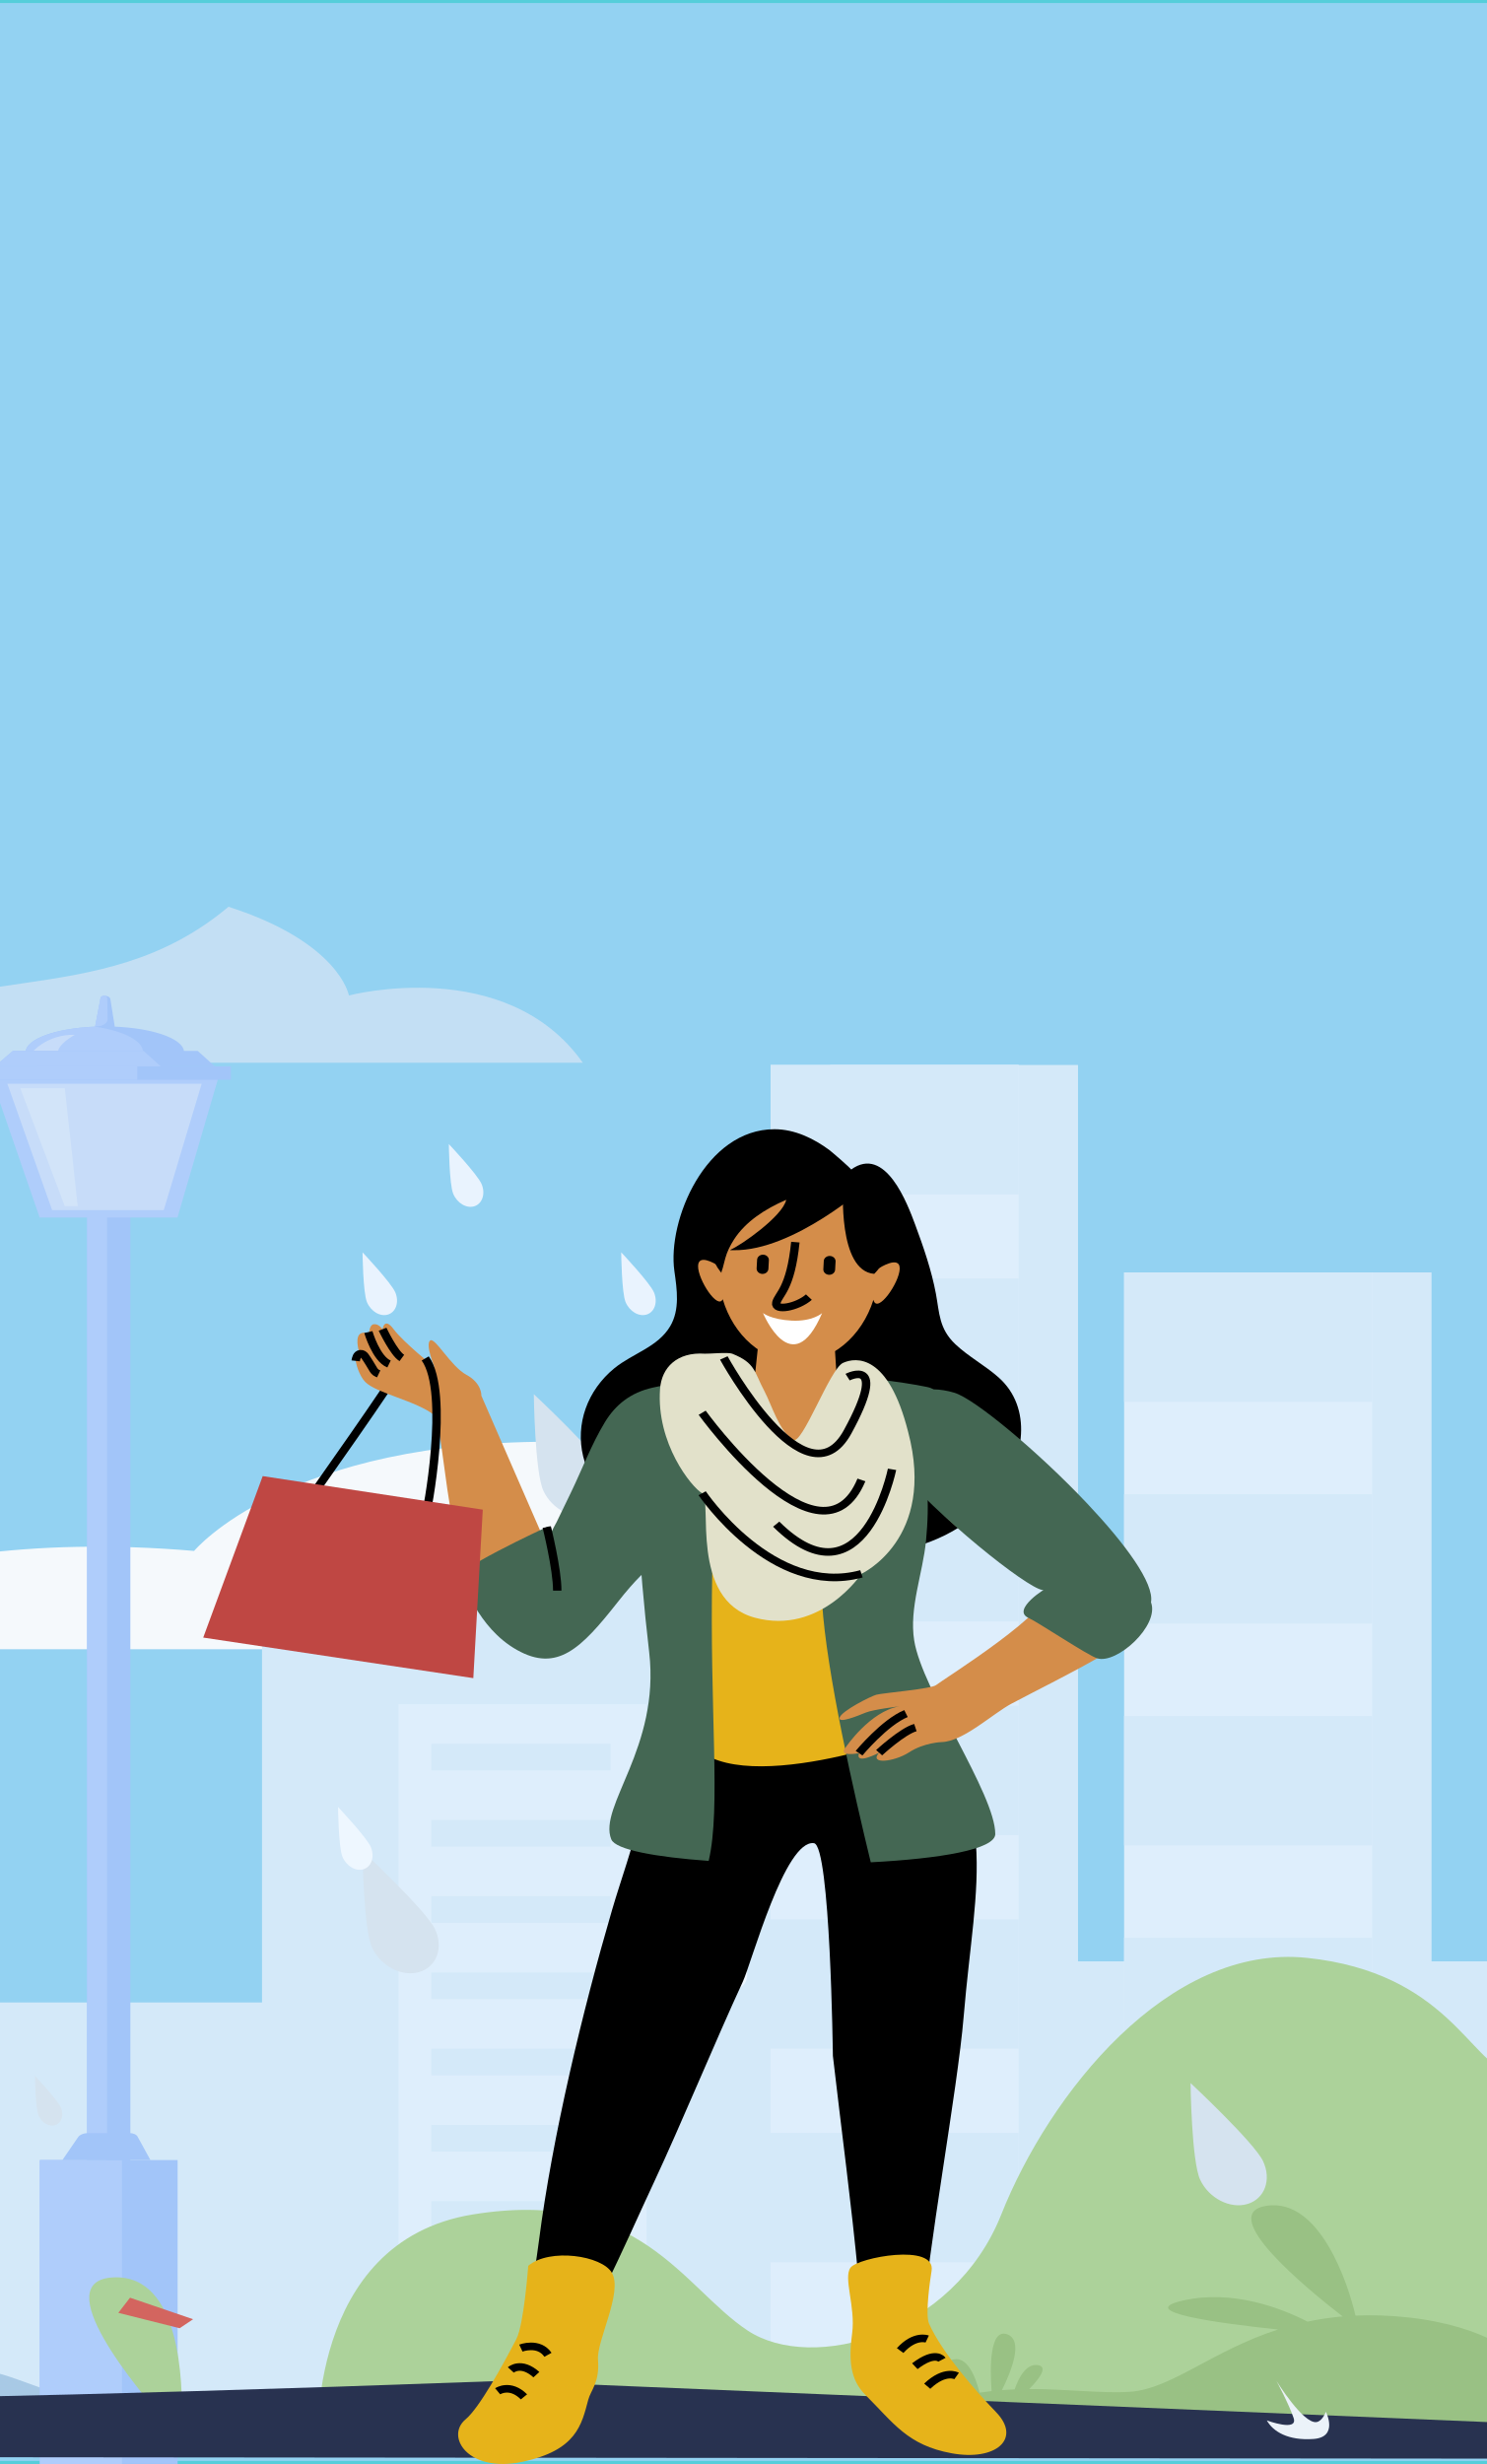
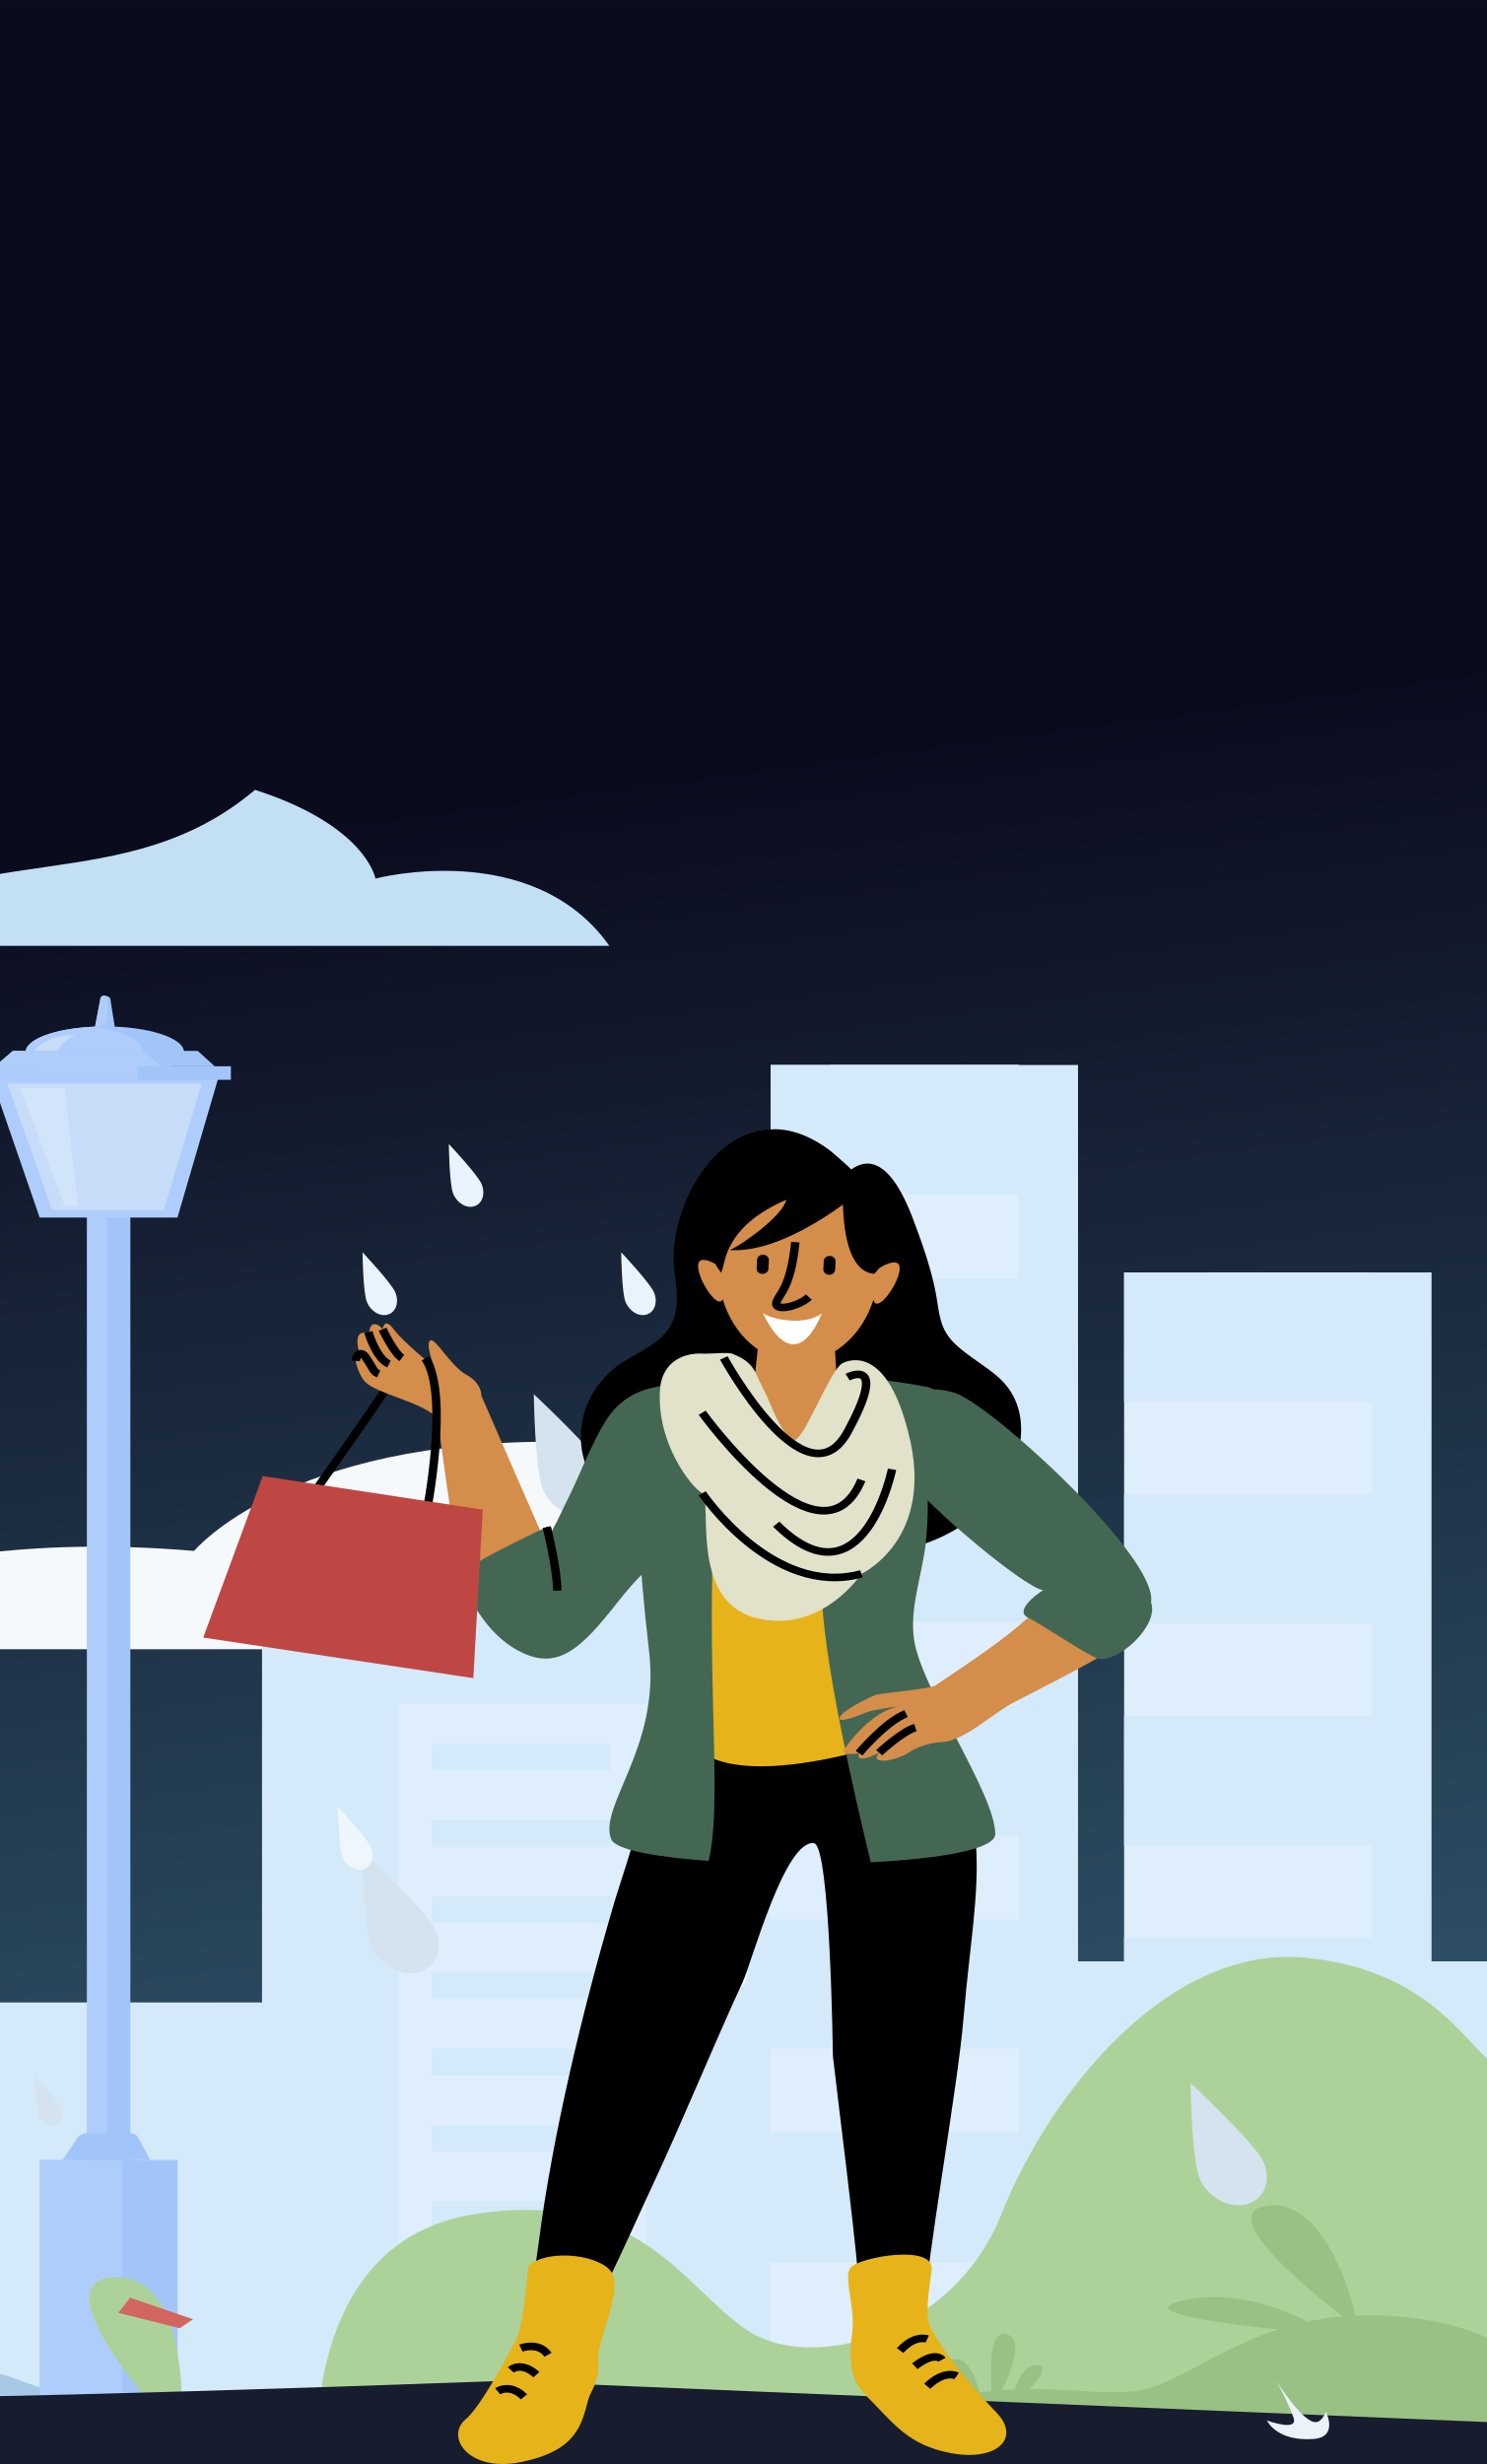
<svg xmlns="http://www.w3.org/2000/svg" width="207" height="343" preserveAspectRatio="none" viewBox="454.365 -103.283 228.785 421.129">
  <defs>
-     <clipPath id="a">
+     <linearGradient id="a" x1="518.227" x2="518.227" y1="-103.28" y2="317.849" gradientTransform="matrix(.98914 -.14701 .12751 .68451 200.57 154.998)" gradientUnits="userSpaceOnUse" spreadMethod="pad">
+       <stop offset="0" style="stop-color:#0b0b1e" />
+       <stop offset="1" style="stop-color:#38657b" />
+     </linearGradient>
+     <linearGradient id="b" x1="518.227" x2="518.227" y1="-103.28" y2="317.849" gradientUnits="userSpaceOnUse">
+       <stop offset="0" style="stop-color:rgb(0% 0% 0%/0)" />
+       <stop offset="1" style="stop-color:rgb(0% 0% 0%/0)" />
+     </linearGradient>
+     <clipPath id="c">
      <path d="M87.792 2052.16h263.643V-3872.4H87.792z" style="fill:none;clip-rule:nonzero" />
    </clipPath>
  </defs>
-   <path d="M-1275.8-556.82h505.799v406.689H-1275.8z" style="stroke:#55ceda;fill:#93d2f2" transform="translate(1577.43 473.298)scale(1.03549)" />
-   <path d="M2561.348 1435.265s80.376-80.575 273.398-62.323c0 0 53.096-71.16 209.493-69.165 217.834 2.781 230.23 84.512 230.23 84.512s98.877-28.909 147.266 46.977z" style="fill:#f5f9fc" transform="matrix(.26966 0 0 .26966 -280.183 -208.438)" />
-   <path d="M3056.57 1063.53h-451.39c2.04-1.77 4.07-3.4 6.24-5.03 84.47-65.18 168.39-24.17 242.94-93.83 63.56 22.676 68.72 56.22 68.72 56.22s89.63-26.21 133.49 42.64" style="fill:#c3dff4" transform="matrix(.26966 0 0 .26966 -280.183 -208.438)" />
-   <path d="M3252.338 1633.078h367.806v302.865h-367.806zm-378.841-271.59v297.633h-155.761v102.723h-88.795v174.099h497.287v-574.455z" style="fill:#d4e9f9" transform="matrix(.26966 0 0 .26966 -280.183 -208.438)" />
-   <path d="M3399.341 1196.427h141.553v741.825h-141.553z" style="fill:#d4e9f9" transform="matrix(.26966 0 0 .26966 -280.183 -208.438)" />
-   <path d="M3365.464 1196.427h141.553v741.825h-141.553z" style="fill:#deeefc" transform="matrix(.26966 0 0 .26966 -280.183 -208.438)" />
-   <path d="M3365.464 1196.427h141.553v82.025h-141.553zm0 140.56h141.553v82.025h-141.553zm0 140.561h141.553v82.025h-141.553zm0 140.56h141.553v82.025h-141.553zm0 140.561h141.553v82.025h-141.553zm-167.863-693.72h141.553v873.303h-141.553z" style="fill:#d4e9f9" transform="matrix(.26966 0 0 .26966 -280.183 -208.438)" />
-   <path d="M3163.725 1064.949h141.553v873.303h-141.553z" style="fill:#deeefc" transform="matrix(.26966 0 0 .26966 -280.183 -208.438)" />
-   <path d="M3163.725 1064.949h141.553v82.025h-141.553zm0 135.365h141.553v82.025h-141.553zm0 135.365h141.553v82.026h-141.553zm0 135.366h141.553v82.025h-141.553zm0 135.364h141.553v82.025h-141.553zm0 135.365h141.553v82.025h-141.553zm-141.552-271.702h141.552v468.18h-141.552z" style="fill:#d4e9f9" transform="matrix(.26966 0 0 .26966 -280.183 -208.438)" />
-   <path d="M2951.396 1470.072h141.552v468.18h-141.552z" style="fill:#deeefc" transform="matrix(.26966 0 0 .26966 -280.183 -208.438)" />
-   <path d="M2970.116 1495.146h102.329v16.91h-102.329zm0 48.319h102.329v16.91h-102.329zm0 48.317h102.329v16.911h-102.329zm0 48.318h102.329v16.911h-102.329zm0 48.318h102.329v16.911h-102.329zm0 48.318h102.329v16.911h-102.329zm0 48.319h102.329v16.911h-102.329zm0 48.318h102.329v16.911h-102.329zm0 48.317h102.329v16.911h-102.329z" style="fill:#d4e9f9" transform="matrix(.26966 0 0 .26966 -280.183 -208.438)" />
-   <path d="M2281.04 1946.81s-40.98-31.04 91.26-55.1c132.21-24.05 301.34-18.34 361.74 6.39 60.41 24.73 126.34 47.12 126.34 47.12z" style="fill:#a8c9e5" transform="matrix(.26966 0 0 .26966 -280.183 -208.438)" />
+   <path d="M256.352-103.28h523.75v421.129h-523.75z" style="fill:url(#a);stroke:url(#b);fill-rule:nonzero;paint-order:fill" />
+   <path d="M2561.348 1435.265s80.376-80.575 273.398-62.323c0 0 53.096-71.16 209.493-69.165 217.834 2.781 230.23 84.512 230.23 84.512s98.877-28.909 147.266 46.977z" style="fill:#f5f9fc" transform="translate(-280.183 -208.438)scale(.26966)" />
+   <path d="M548.138 58.375H426.416a31 31 0 0 1 1.683-1.356c22.778-17.577 45.408-6.518 65.511-25.303 17.14 6.115 18.531 15.161 18.531 15.161s24.17-7.068 35.997 11.498" style="fill:#c3dff4" />
+   <path d="M3252.338 1633.078h367.806v302.865h-367.806zm-378.841-271.59v297.633h-155.761v102.723h-88.795v174.099h497.287v-574.455z" style="fill:#d4e9f9" transform="translate(-280.183 -208.438)scale(.26966)" />
+   <path d="M3399.341 1196.427h141.553v741.825h-141.553z" style="fill:#d4e9f9" transform="translate(-280.183 -208.438)scale(.26966)" />
+   <path d="M3365.464 1196.427h141.553v741.825h-141.553z" style="fill:#deeefc" transform="translate(-280.183 -208.438)scale(.26966)" />
+   <path d="M3365.464 1196.427h141.553v82.025h-141.553zm0 140.56h141.553v82.025h-141.553zm0 140.561h141.553v82.025h-141.553zm0 140.56h141.553v82.025h-141.553zm0 140.561h141.553v82.025h-141.553zm-167.863-693.72h141.553v873.303h-141.553z" style="fill:#d4e9f9" transform="translate(-280.183 -208.438)scale(.26966)" />
+   <path d="M3163.725 1064.949h141.553v873.303h-141.553z" style="fill:#deeefc" transform="translate(-280.183 -208.438)scale(.26966)" />
+   <path d="M3163.725 1064.949h141.553v82.025h-141.553zm0 135.365h141.553v82.025h-141.553zm0 135.365h141.553v82.026h-141.553zm0 135.366h141.553v82.025h-141.553zm0 135.364h141.553v82.025h-141.553zm0 135.365h141.553v82.025h-141.553zm-141.552-271.702h141.552v468.18h-141.552z" style="fill:#d4e9f9" transform="translate(-280.183 -208.438)scale(.26966)" />
+   <path d="M2951.396 1470.072h141.552v468.18h-141.552z" style="fill:#deeefc" transform="translate(-280.183 -208.438)scale(.26966)" />
+   <path d="M2970.116 1495.146h102.329v16.91h-102.329zm0 48.319h102.329v16.91h-102.329zm0 48.317h102.329v16.911h-102.329zm0 48.318h102.329v16.911h-102.329zm0 48.318h102.329v16.911h-102.329zm0 48.318h102.329v16.911h-102.329zm0 48.319h102.329v16.911h-102.329zm0 48.318h102.329v16.911h-102.329zm0 48.317h102.329v16.911h-102.329z" style="fill:#d4e9f9" transform="translate(-280.183 -208.438)scale(.26966)" />
+   <path d="M2281.04 1946.81s-40.98-31.04 91.26-55.1c132.21-24.05 301.34-18.34 361.74 6.39 60.41 24.73 126.34 47.12 126.34 47.12z" style="fill:#a8c9e5" transform="translate(-280.183 -208.438)scale(.26966)" />
  <path d="M1771.209 512.226h-13.433l.119-1.054 4.053-35.825a2.29 2.29 0 0 1 2.272-2.027 3.63 3.63 0 0 1 2.418.935 3.6 3.6 0 0 1 1.153 2.309z" style="fill:#a2c5f9" transform="matrix(.25706 0 0 .17164 16.917 -14.344)" />
  <path d="m1759.073 504.097-.479.013 3.354-28.763a2.29 2.29 0 0 1 2.272-2.027c.146 0 .282.009.427.027q.192.16.354.336c.591.637.945 1.473.954 2.399l.196 20.679a7.27 7.27 0 0 1-7.078 7.336" style="fill:#afcdfb" transform="matrix(.25706 0 0 .17164 16.917 -14.344)" />
  <path d="M1753.869 671.638h25.901V1815.24h-25.901z" style="fill:#a2c5f9" transform="matrix(.25706 0 0 .17164 16.917 -14.344)" />
  <path d="M1753.869 671.638h11.96V1815.24h-11.96z" style="fill:#afcdfb" transform="matrix(.25706 0 0 .17164 16.917 -14.344)" />
  <path d="M1725.569 1632.745h82.492v302.584h-82.492z" style="fill:#a2c5f9" transform="matrix(.25706 0 0 .17164 16.917 -14.344)" />
  <path d="M1725.569 1632.745h49.166v302.584h-49.166z" style="fill:#afcdfb" transform="matrix(.25706 0 0 .17164 16.917 -14.344)" />
  <path d="M1811.896 529.483c0 14.132-21.22 25.583-47.402 25.583-1.999 0-3.962-.064-5.898-.2-23.393-1.563-41.505-12.333-41.505-25.383s18.112-23.811 41.505-25.374a84 84 0 0 1 5.898-.2c26.182.001 47.402 11.451 47.402 25.574" style="fill:#a2c5f9" transform="matrix(.25706 0 0 .17164 16.917 -14.344)" />
  <path d="M1787.358 529.483c0 11.387-11.851 21.166-28.764 25.383-23.393-1.563-41.505-12.333-41.505-25.383s18.112-23.811 41.505-25.374c16.914 4.208 28.764 13.987 28.764 25.374" style="fill:#afcdfb" transform="matrix(.25706 0 0 .17164 16.917 -14.344)" />
  <path d="M1807.963 694.193h-82.487l-29.082-140.037h136.199z" style="fill:#afcdfb" transform="matrix(.25706 0 0 .17164 16.917 -14.344)" />
  <path d="M1689.036 543.606h150.915v13.433h-150.915z" style="fill:#a2c5f9" transform="matrix(.25706 0 0 .17164 16.917 -14.344)" />
  <path d="M1689.036 543.606h94.87v13.433h-94.87z" style="fill:#afcdfb" transform="matrix(.25706 0 0 .17164 16.917 -14.344)" />
  <path d="M1739.083 1632.745h52.71l-7.714-23.397a5.06 5.06 0 0 0-4.806-3.477h-24.694a6.61 6.61 0 0 0-6.112 4.094z" style="fill:#a2c5f9" transform="matrix(.25706 0 0 .17164 16.917 -14.344)" />
  <path d="M1706.139 560.981h116.327l-22.721 125.87h-66.796zm14.087-29.989s8.86-19.357 26.355-18.767c0 0-11.133 9.905-10.11 18.767s-16.245 0-16.245 0" style="fill:#c7dcf9" transform="matrix(.25706 0 0 .17164 16.917 -14.344)" />
  <path d="M1830.309 543.606h-131.631l10.778-15.349h110.62z" style="fill:#a2c5f9" transform="matrix(.25706 0 0 .17164 16.917 -14.344)" />
  <path d="M1797.892 543.606h-99.214l10.778-15.349h78.203z" style="fill:#afcdfb" transform="matrix(.25706 0 0 .17164 16.917 -14.344)" />
  <path d="M1713.864 565.375h26.658l7.763 117.538h-7.763z" style="fill:#d2e4f9" transform="matrix(.25706 0 0 .17164 16.917 -14.344)" />
-   <path d="M2905.297 1940.561s-6.804-129.841 88.444-147.051 119.929 46.334 156.828 73.525 117.577 2.647 144.791-73.525c27.215-76.172 95.248-171.974 174.622-162.626s92.98 66.332 115.659 72.991c22.678 6.658 99.733-16.875 121.303 62.926 21.569 79.802 40.75 173.76 40.75 173.76zm-87.196-2.599 42.281.691s-3.023-15.262-22.172-14.276c-3.986.205-7.485.644-10.538 1.206.785-25.807-.73-93.852-38.697-92.21-38.683 1.672 12.619 70.16 31.63 93.929-3.328 1.03-5.736 2.13-7.308 2.971-6.906-10.312-18.316-24.32-27.997-21.775-9.284 2.439 5.938 14.077 18.957 22.633-7.878-.32-20.912.21-29.354 6.125l40.165.657c2.744 1.648 4.497 2.648 4.497 2.648s-.524-.983-1.464-2.599" style="fill:#acd29a" transform="matrix(.26966 0 0 .26966 -280.183 -208.438)" />
-   <path d="M2326.98 1946.81s13.6-33.36 63.49-34.12c49.88-.75 80.87-31.74 123.96-24.18 43.08 7.55 71.8 38.55 89.19 39.3 17.38.76 69.16-6.6 75.02 19z" style="fill:#99c184" transform="matrix(.26966 0 0 .26966 -280.183 -208.438)" />
+   <path d="M2905.297 1940.561s-6.804-129.841 88.444-147.051 119.929 46.334 156.828 73.525 117.577 2.647 144.791-73.525c27.215-76.172 95.248-171.974 174.622-162.626s92.98 66.332 115.659 72.991c22.678 6.658 99.733-16.875 121.303 62.926 21.569 79.802 40.75 173.76 40.75 173.76zm-87.196-2.599 42.281.691s-3.023-15.262-22.172-14.276c-3.986.205-7.485.644-10.538 1.206.785-25.807-.73-93.852-38.697-92.21-38.683 1.672 12.619 70.16 31.63 93.929-3.328 1.03-5.736 2.13-7.308 2.971-6.906-10.312-18.316-24.32-27.997-21.775-9.284 2.439 5.938 14.077 18.957 22.633-7.878-.32-20.912.21-29.354 6.125l40.165.657c2.744 1.648 4.497 2.648 4.497 2.648s-.524-.983-1.464-2.599" style="fill:#acd29a" transform="translate(-280.183 -208.438)scale(.26966)" />
+   <path d="M2326.98 1946.81s13.6-33.36 63.49-34.12c49.88-.75 80.87-31.74 123.96-24.18 43.08 7.55 71.8 38.55 89.19 39.3 17.38.76 69.16-6.6 75.02 19z" style="fill:#99c184" transform="translate(-280.183 -208.438)scale(.26966)" />
  <path d="m2382.927 1927.043 2.215 8.9h17.018v-6.107z" style="fill:#d3655f" transform="matrix(.65018 0 0 .29574 -1186.909 -256.003)" />
  <path d="m2555.11 1844.28-2.77 8.74 14.51 8.9 3.19-5.2z" style="fill:#d3655f;transform-box:fill-box;transform-origin:45.666% 50%" transform="matrix(.65018 0 0 .29574 -1186.909 -256.003)" />
  <path d="M2492.377 1935.228c.078.077.112.122.112.122h5.967a10.4 10.4 0 0 0-1.579-.122z" style="fill:#2e3552" transform="matrix(.65018 0 0 .29574 -1186.909 -256.003)" />
-   <path d="M2930.86 1183.69s.24 25.44 2.49 31.48c2.24 6.03 7.7 9.57 12.18 7.9 4.49-1.67 6.3-7.92 4.05-13.95-2.25-6.04-18.72-25.43-18.72-25.43m49.25-68.62s.24 25.44 2.49 31.47c2.25 6.04 7.7 9.58 12.19 7.9 4.48-1.67 6.29-7.91 4.04-13.95-2.24-6.03-18.72-25.42-18.72-25.42m117.08 94.05c-2.25-6.04-18.72-25.43-18.72-25.43s.23 25.44 2.48 31.48c2.25 6.03 7.71 9.57 12.19 7.9 4.49-1.67 6.3-7.92 4.05-13.95" style="fill:#e9f3fe" transform="matrix(.26966 0 0 .26966 -280.183 -208.438)" />
+   <path d="M2930.86 1183.69s.24 25.44 2.49 31.48c2.24 6.03 7.7 9.57 12.18 7.9 4.49-1.67 6.3-7.92 4.05-13.95-2.25-6.04-18.72-25.43-18.72-25.43m49.25-68.62s.24 25.44 2.49 31.47c2.25 6.04 7.7 9.58 12.19 7.9 4.48-1.67 6.29-7.91 4.04-13.95-2.24-6.03-18.72-25.42-18.72-25.42m117.08 94.05c-2.25-6.04-18.72-25.43-18.72-25.43s.23 25.44 2.48 31.48c2.25 6.03 7.71 9.57 12.19 7.9 4.49-1.67 6.3-7.92 4.05-13.95" style="fill:#e9f3fe" transform="translate(-280.183 -208.438)scale(.26966)" />
  <path d="M1872.489 1391.203s.186 20.123 1.965 24.897 6.097 7.572 9.643 6.251c3.548-1.322 4.98-6.264 3.201-11.038-1.779-4.773-14.809-20.11-14.809-20.11m34.991-117.622s.187 20.123 1.966 24.897 6.096 7.572 9.643 6.251c3.546-1.322 4.979-6.264 3.2-11.038s-14.809-20.11-14.809-20.11m148.94 197.474c-1.779-4.774-14.809-20.111-14.809-20.111s.187 20.123 1.965 24.897 6.097 7.572 9.644 6.251c3.547-1.322 4.979-6.263 3.2-11.037" style="fill:#d5e3ef" transform="matrix(.75344 0 0 .6638 -900.662 -710.401)" />
-   <path d="M2574.827 1645.947s.187 20.124 1.967 24.897c1.778 4.773 6.096 7.572 9.643 6.251 3.546-1.321 4.979-6.264 3.198-11.038-1.779-4.773-14.808-20.11-14.808-20.11m34.992-117.623s.186 20.125 1.966 24.898c1.779 4.773 6.096 7.572 9.643 6.251s4.979-6.264 3.2-11.037c-1.78-4.774-14.809-20.112-14.809-20.112m148.94 197.475c-1.78-4.774-14.809-20.111-14.809-20.111s.187 20.124 1.966 24.898c1.779 4.773 6.096 7.572 9.643 6.251 3.545-1.322 4.979-6.265 3.2-11.038" style="fill:#d5e3ef" transform="matrix(.26966 0 0 .26966 -280.183 -208.438)" />
-   <path d="M2919.373 1566.727c2.25 6.035 7.708 9.573 12.19 7.902 4.484-1.671 6.295-7.918 4.046-13.953-2.25-6.035-18.722-25.425-18.722-25.425s.237 25.44 2.486 31.476m44.236-148.698c2.25 6.035 7.708 9.573 12.191 7.902s6.294-7.918 4.045-13.953c-2.25-6.035-18.722-25.425-18.722-25.425s.237 25.441 2.486 31.476m169.568 224.221c2.25 6.036 7.708 9.574 12.191 7.903s6.294-7.919 4.045-13.953c-2.25-6.036-18.721-25.425-18.721-25.425s.237 25.441 2.485 31.475" style="fill:#eef7ff" transform="matrix(.26966 0 0 .26966 -280.183 -208.438)" />
-   <path d="M3622.126 1935.943s-6.965-66.619-94.645-77.2c-10.767-1.3-20.73-1.606-30.002-1.147-4.24-20.465-20.382-74.532-50.573-69.629-29.474 4.787 22.101 51.996 43.251 70.158a151 151 0 0 0-20.029 3.293c-15.248-8.668-42.618-20.364-70.787-13.443-28.818 7.08 19.725 14.434 53.936 18.433-37.692 13.524-60.787 37.682-84.527 39.478-15.813 1.197-35.65-1.822-57.44-1.738 5.953-6.748 10.978-14.267 4.81-15.181-6.558-.972-10.749 7.743-13.137 15.378q-3.597.156-7.25.467c5.524-12.305 12.396-31.659 2.988-35.365-10.072-3.968-9.827 21.414-8.896 35.98q-3.402.42-6.837 1.012c-1.875-8.222-6.827-25.121-16.52-20.442-9.733 4.699 6.545 16.298 13.778 20.943-19.335 3.74-39.369 11.982-58.899 29.005h400.779z" style="fill:#99c184" transform="matrix(.26966 0 0 .26966 -280.183 -208.438)" />
-   <path d="m3718.31 1948.4-767.683-.795-766.701-.795s-7.815-2.716-9.137-5.433 3.957-3.052 29.818-5.433c151.382-13.94 178.321-21.621 302.297-23.45s233.186-2.529 503.853-13.518l736.937 34.239-.717 13.708c0 4.82-6.837 5.189-13.839 4.353-7.001-.835-14.168-2.876-14.828-2.876" style="fill:#283250" transform="matrix(.26966 0 0 .26966 -280.183 -208.438)" />
-   <path d="M3480.589 1918.56s7.441 16.058-7.049 17.233c-14.492 1.175-23.109-4.7-26.634-11.751 0 0 18.017 7.442 15.274-1.565-2.742-9.009-9.791-23.501-9.791-23.501s15.268 27.429 22.879 26.111c3.395-.587 5.321-6.527 5.321-6.527" style="fill:#ebf2f9" transform="matrix(.26966 0 0 .26966 -280.183 -208.438)" />
-   <path d="M242.011 312.473c-.711.219-.923 4.088-1.061 4.821-.396 2.102-1.104 4.194-1.649 6.263-1.756 6.678-3.541 14.92-4.336 21.789a72 72 0 0 1-1.446 8.212c-.058.25-.117.507-.081.761.185 1.301 1.724.319 2.223-.179 1.573-1.563 2.366-3.8 3.257-5.789 1.011-2.254 1.913-4.554 2.871-6.829 1.599-3.797 3.669-9.365 5.28-13.238.531-1.275 2.507-9.406 4.229-9.145.976.149 1.124 14.029 1.124 14.029.505 4.882 1.103 9.763 1.516 14.653.168 1.996.798 3.749 2.312 5.123 1.431 1.3 1.54-.715 1.486-1.836.276-4.868 2.092-15.669 2.455-20.531.694-9.253 2.403-13.746-3.467-22.495z" style="fill:#000;clip-path:url(#a)" transform="matrix(2.59052 0 0 2.59052 -71.373 -614.996)" />
-   <path d="M234.325 347.023s-.253 3.862-.702 4.823c-.848 1.814-2.211 4.559-3.016 5.302-1.233 1.135.155 3.564 3.371 2.806s3.516-2.437 3.913-4.096c.154-.642.687-1.142.579-2.638-.091-1.252 1.486-4.443.828-5.729-.587-1.149-3.702-1.659-4.973-.468" style="fill:#e6b31a;clip-path:url(#a)" transform="matrix(2.59052 0 0 2.59052 -71.373 -614.996)" />
-   <path d="M232.509 355.301s.735-.551 1.563.368m-.781-1.776s.601-.603 1.519.311m-.922-1.753s1.058-.45 1.609.442" style="fill:none;stroke:#000;stroke-opacity:1;stroke-miterlimit:10;stroke-linecap:butt;stroke-linejoin:miter;stroke-width:.5px;stroke-dashoffset:0;clip-path:url(#a)" transform="matrix(2.59052 0 0 2.59052 -71.373 -614.996)" />
-   <path d="M253.47 347.144c-.445.666.307 2.576.096 4.326-.212 1.75-.123 3.065.784 4.066 1.674 1.849 2.496 3.318 5.118 3.853 2.621.536 4.186-.942 2.65-2.71-1.166-1.341-3.191-3.878-3.981-5.833-.251-.623.082-3.043.148-3.49.273-1.855-4.371-.878-4.815-.212" style="fill:#e6b31a;clip-path:url(#a)" transform="matrix(2.59052 0 0 2.59052 -71.373 -614.996)" />
-   <path d="M259.773 354.29s-.69-.442-1.747.676m.874-1.746s-.368-.631-1.61.426m.735-1.793s-.734-.316-1.608.762" style="fill:none;stroke:#000;stroke-opacity:1;stroke-miterlimit:10;stroke-linecap:butt;stroke-linejoin:miter;stroke-width:.5px;stroke-dashoffset:0;clip-path:url(#a)" transform="matrix(2.59052 0 0 2.59052 -71.373 -614.996)" />
-   <path d="M253.499 274.703c.053-.044-1.21-1.235-1.291-1.3-.918-.749-2.043-1.369-3.258-1.368-4.092.005-6.369 6.015-5.943 9.357.156 1.225.332 2.543-.246 3.635-.732 1.382-2.22 1.789-3.313 2.772a6.1 6.1 0 0 0-1.858 5.828c.922 4.114 5.857 5.867 9.578 6.255 5.447.569 11.425 1.142 15.062-3.881 1.557-2.151 2.077-5.583.03-7.596-.8-.787-1.787-1.37-2.561-2.184-.975-1.025-.943-2.053-1.157-3.33-.255-1.527-.744-3.107-1.236-4.574-.442-1.321-1.763-5.281-3.807-3.614" style="fill:#000;clip-path:url(#a)" transform="matrix(2.59052 0 0 2.59052 -71.373 -614.996)" />
-   <path d="m252.446 284.82-4.323-.025-.305 3.221s-2.68 3.804-2.56 4.544c0 0 3.863 1.953 4.902 1.913 1.021-.038 2.334-2.243 2.656-3.031z" style="fill:#d48d4a;clip-path:url(#a)" transform="matrix(2.59052 0 0 2.59052 -71.373 -614.996)" />
-   <path d="M255.137 281.218c.05-3.448-2.042-6.274-4.674-6.311-2.62-.039-4.785 2.703-4.852 6.131-.244-.172-1.185-.784-1.197.024-.013.894 1.16 2.903 1.465 2.19.638 2.386 2.355 4.109 4.403 4.139 2.075.03 3.861-1.686 4.549-4.103l.002.01c.218.965 1.545-1.134 1.559-2.062.013-.928-1.255-.018-1.255-.018" style="fill:#d48d4a;clip-path:url(#a)" transform="matrix(2.59052 0 0 2.59052 -71.373 -614.996)" />
-   <path d="M250.193 279.484c-.283 3.13-1.006 3.424-1.13 3.998-.124.572 1.235.308 1.934-.37" style="fill:none;stroke:#000;stroke-opacity:1;stroke-miterlimit:10;stroke-linecap:butt;stroke-linejoin:miter;stroke-width:.5px;stroke-dashoffset:0;clip-path:url(#a)" transform="matrix(2.59052 0 0 2.59052 -71.373 -614.996)" />
-   <path d="M251.781 284.168c-1.782 4.635-3.51-.006-3.51-.006s.472.433 1.71.501c1.239.068 1.8-.495 1.8-.495" style="fill:#fff;clip-path:url(#a)" transform="matrix(2.59052 0 0 2.59052 -71.373 -614.996)" />
-   <path d="M252.188 281.639a.353.353 0 0 1-.333-.367l.027-.568a.352.352 0 0 1 .701.034l-.028.568a.35.35 0 0 1-.367.333m-3.963-.058a.35.35 0 0 1-.333-.367l.028-.568a.35.35 0 0 1 .7.034l-.028.568a.35.35 0 0 1-.367.333m-2.334-5.678c-1.07 1.574-1.253 3.561-.332 5.244.073.133.246.372.246.372-.025-.035.06-.268.07-.307q.076-.335.157-.669c.104-.426.292-.842.51-1.221.692-1.2 1.86-2.029 3.088-2.621l.021-.01c-.209 1.08-2.685 3-3.292 3.283l-.042.04.22.003c3.568.052 7.931-4.282 7.931-4.282-2.589-3.362-6.507-2.881-8.577.168" style="fill:#000;clip-path:url(#a)" transform="matrix(2.59052 0 0 2.59052 -71.373 -614.996)" />
-   <path d="M253.034 275.811s-.339 5.572 1.842 5.766c0 0 2.638-2.732-.408-5.843 0 0-1.809-1.036-1.434.077" style="fill:#000;clip-path:url(#a)" transform="matrix(2.59052 0 0 2.59052 -71.373 -614.996)" />
-   <path d="M245.013 290.596s2.086 3.751 8.515.954l1.641 15.435s3.27 4.071 2.914 4.528c-.358.457-11.782 4.949-14.139.828s1.069-21.745 1.069-21.745" style="fill:#e6b31a;clip-path:url(#a)" transform="matrix(2.59052 0 0 2.59052 -71.373 -614.996)" />
-   <path d="M262.068 318.535c0-2.635-4.34-9.471-4.815-12.765-.312-2.163.516-4.43.703-6.605.205-2.394.166-4.914-.728-7.179-.348-.882 2.416-2.564.785-2.946-1.631-.38-4.185-.659-5.377-.823 0 0-1.208 8.537-.855 15.03.25 4.602 1.931 12.777 2.891 17.153 4.093-.237 7.396-.845 7.396-1.865m-16.81-17.454c.208-11.232 2.528-12.962 2.528-12.962-.052-.148-.272-.045-.558.009-1.607.304-3.094.466-4.126 1.068-1.099.641-1.699 1.759-1.972 3.355-.504 2.944-.272 7.721.381 14.007.654 6.287-3.048 10.162-2.253 12.329.252.689 2.642 1.169 5.786 1.421.745-3.553.04-9.859.214-19.227" style="fill:#446753;clip-path:url(#a)" transform="matrix(2.59052 0 0 2.59052 -71.373 -614.996)" />
-   <path d="M262.183 292.879c.362.126 9.136 7.65 9.136 10.369 0 1.682-1.951 2.902-3.199 3.694-1.66 1.053-3.386 1.993-5.081 2.988-1.108.65-2.872 2.507-4.16 2.539 0 0-1.04.032-1.928.674-.89.642-2.417.821-1.782.026 0 0-1.456.855-1.192.031 0 0-1.325.282-.788-.392 0 0 1.442-2.375 3.185-2.698 0 0-1.544.202-2.01.416s-1.658.752-1.54.323c.119-.429 1.817-1.393 2.181-1.505s3.294-.385 3.549-.638 7.433-5.23 6.444-6.292c-.99-1.064-5.927-4.179-6.315-5.49s1.641-4.693 3.5-4.045" style="fill:#d48d4a;clip-path:url(#a)" transform="matrix(2.59052 0 0 2.59052 -71.373 -614.996)" />
-   <path d="M255.655 290.82c.66-1.404 2.261-1.982 3.989-1.398 1.21.408 4.959 3.865 7.89 7.313 2.231 2.626 3.988 5.247 3.785 6.513.521 1.532-2.035 4.101-3.199 3.694-.572-.2-3.513-2.383-4.077-2.667-1.074-.539 1.17-2.076.955-1.861-.21.207-1.599-.811-3.262-2.284a55 55 0 0 1-2.666-2.533c-1.972-2.008-3.683-4.087-3.727-5.039-.03-.669.084-1.252.312-1.738" style="fill:#446753;clip-path:url(#a)" transform="matrix(2.59052 0 0 2.59052 -71.373 -614.996)" />
-   <path d="M255.169 313.169s1.391-1.428 2.154-1.656m-3.346 1.687s1.535-2.049 2.788-2.611m-29.947-23.065c-.342.857-5.403 8.782-5.403 8.782" style="fill:none;stroke:#000;stroke-opacity:1;stroke-miterlimit:10;stroke-linecap:butt;stroke-linejoin:miter;stroke-width:.5px;stroke-dashoffset:0;clip-path:url(#a)" transform="matrix(2.59052 0 0 2.59052 -71.373 -614.996)" />
-   <path d="M237.874 295.631c-1.26.53-2.449 3.884-2.449 3.884l-3.884-9.899s.049-.816-.89-1.38c-.939-.563-1.878-2.536-2.16-2.254s.265 1.757.265 1.757-1.862-1.663-2.425-2.508c-.564-.846-.658 0-.658 0s-.226-.373-.519-.331c-.292.042-.282.668-.282.672-.001-.061-.214-.109-.261-.112-.606-.041-.425.881-.343 1.235 0 0-.217 0-.213.381.004.418.242 1.237.585 1.629.657.752 3.07 1.258 4.104 2.197.563.512.626 8.375 2.603 12.184s4.23 3.977 5.52 3.081c1.291-.897 5.325-7.126 5.411-7.5.441-1.919-3.143-3.565-4.404-3.036" style="fill:#d48d4a;clip-path:url(#a)" transform="matrix(2.59052 0 0 2.59052 -71.373 -614.996)" />
-   <path d="M245.013 290.596c-.136-.123-.436-1.5-.599-1.583-.807-.407-1.867-.134-2.691.07-1.312.324-2.216 1.124-2.853 2.297-.799 1.468-1.34 3.088-2.007 4.62l-.836 1.92c-.118.271-.297.563-.37.851 0 0 .176-.698-.232-.489-.001.001-6.017 3.08-5.157 3.434.254.105.989 3.174 3.385 4.673s3.816-.093 5.977-3.142 2.869-2.916 3.197-2.838c.7.165 1.291-3.148 1.366-3.535.249-1.278.42-2.655.255-3.98-.125-1.012 1.384-1.553.565-2.298" style="fill:#446753;clip-path:url(#a)" transform="matrix(2.59052 0 0 2.59052 -71.373 -614.996)" />
-   <path d="M225.673 285.231s.679 1.588 1.145 1.895m-1.99-1.708s.462 1.769 1.229 2.106m-1.981-.206c.02-.164.077-.451.282-.472.104-.012.198.063.257.149.103.149.186.315.279.471q.102.177.196.36c.072.14.139.249.285.319l.068.029m9.982 10.108s.624 2.759.624 4.196m-7.844-4.781c.095-.268 1.472-8.272.001-10.539" style="fill:none;stroke:#000;stroke-opacity:1;stroke-miterlimit:10;stroke-linecap:butt;stroke-linejoin:miter;stroke-width:.5px;stroke-dashoffset:0;clip-path:url(#a)" transform="matrix(2.59052 0 0 2.59052 -71.373 -614.996)" />
-   <path d="m231.625 297.135-.562 11.115-16.044-2.676 3.533-10.653z" style="fill:#bf4743;clip-path:url(#a)" transform="matrix(2.59052 0 0 2.59052 -71.373 -614.996)" />
-   <path d="M244.817 286.844c-1.649-.126-2.57.91-2.662 2.327-.234 3.597 1.877 6.49 2.502 6.881s-.782 7.036 3.127 8.209c3.91 1.173 6.333-2.893 6.333-2.893s4.462-2.289 2.775-9.365c-1.173-5.149-3.088-4.943-3.869-4.552s-2.424 5.473-2.971 5.082c-.824-.587-1.278-2.343-1.696-3.215-.63-1.315-.526-1.853-1.915-2.474-.248-.111-1.406.017-1.624 0" style="fill:#e2e1ca;clip-path:url(#a)" transform="matrix(2.59052 0 0 2.59052 -71.373 -614.996)" />
-   <path d="M244.657 296.052s4.199 6.914 9.461 5.316m-8.175-14.243s4.879 9.904 7.354 4.875c2.475-5.03 0-3.608 0-3.608" style="fill:none;stroke:#000;stroke-opacity:1;stroke-miterlimit:10;stroke-linecap:butt;stroke-linejoin:miter;stroke-width:.5px;stroke-dashoffset:0;clip-path:url(#a)" transform="matrix(2.59052 0 0 2.59052 -71.373 -614.996)" />
-   <path d="M244.657 290.74s7.054 10.853 9.461 4.433" style="fill:none;stroke:#000;stroke-opacity:1;stroke-miterlimit:10;stroke-linecap:butt;stroke-linejoin:miter;stroke-width:.5px;stroke-dashoffset:0;clip-path:url(#a)" transform="matrix(2.59052 0 0 2.59052 -71.373 -614.996)" />
-   <path d="M255.936 294.474s-1.718 9.292-6.881 3.617" style="fill:none;stroke:#000;stroke-opacity:1;stroke-miterlimit:10;stroke-linecap:butt;stroke-linejoin:miter;stroke-width:.5px;stroke-dashoffset:0;clip-path:url(#a)" transform="matrix(2.59052 0 0 2.59052 -71.373 -614.996)" />
+   <path d="M2574.827 1645.947s.187 20.124 1.967 24.897c1.778 4.773 6.096 7.572 9.643 6.251 3.546-1.321 4.979-6.264 3.198-11.038-1.779-4.773-14.808-20.11-14.808-20.11m34.992-117.623s.186 20.125 1.966 24.898c1.779 4.773 6.096 7.572 9.643 6.251s4.979-6.264 3.2-11.037c-1.78-4.774-14.809-20.112-14.809-20.112m148.94 197.475c-1.78-4.774-14.809-20.111-14.809-20.111s.187 20.124 1.966 24.898c1.779 4.773 6.096 7.572 9.643 6.251 3.545-1.322 4.979-6.265 3.2-11.038" style="fill:#d5e3ef" transform="translate(-280.183 -208.438)scale(.26966)" />
+   <path d="M2919.373 1566.727c2.25 6.035 7.708 9.573 12.19 7.902 4.484-1.671 6.295-7.918 4.046-13.953-2.25-6.035-18.722-25.425-18.722-25.425s.237 25.44 2.486 31.476m44.236-148.698c2.25 6.035 7.708 9.573 12.191 7.902s6.294-7.918 4.045-13.953c-2.25-6.035-18.722-25.425-18.722-25.425s.237 25.441 2.486 31.476m169.568 224.221c2.25 6.036 7.708 9.574 12.191 7.903s6.294-7.919 4.045-13.953c-2.25-6.036-18.721-25.425-18.721-25.425s.237 25.441 2.485 31.475" style="fill:#eef7ff" transform="translate(-280.183 -208.438)scale(.26966)" />
+   <path d="M3622.126 1935.943s-6.965-66.619-94.645-77.2c-10.767-1.3-20.73-1.606-30.002-1.147-4.24-20.465-20.382-74.532-50.573-69.629-29.474 4.787 22.101 51.996 43.251 70.158a151 151 0 0 0-20.029 3.293c-15.248-8.668-42.618-20.364-70.787-13.443-28.818 7.08 19.725 14.434 53.936 18.433-37.692 13.524-60.787 37.682-84.527 39.478-15.813 1.197-35.65-1.822-57.44-1.738 5.953-6.748 10.978-14.267 4.81-15.181-6.558-.972-10.749 7.743-13.137 15.378q-3.597.156-7.25.467c5.524-12.305 12.396-31.659 2.988-35.365-10.072-3.968-9.827 21.414-8.896 35.98q-3.402.42-6.837 1.012c-1.875-8.222-6.827-25.121-16.52-20.442-9.733 4.699 6.545 16.298 13.778 20.943-19.335 3.74-39.369 11.982-58.899 29.005h400.779z" style="fill:#99c184" transform="translate(-280.183 -208.438)scale(.26966)" />
+   <path d="M3703.223 1951.658H2179.489s-3.378-7.564-4.7-10.281 3.957-3.052 29.818-5.433c151.382-13.94 178.321-21.621 302.297-23.45s233.186-2.529 503.853-13.518l736.937 34.239-.717 13.708c0 4.82-6.837 5.189-13.839 4.353-7.001-.835-4.406.382-5.066.382" style="fill:#171d2f" transform="translate(-280.183 -208.438)scale(.26966)" />
+   <path d="M3480.589 1918.56s7.441 16.058-7.049 17.233c-14.492 1.175-23.109-4.7-26.634-11.751 0 0 18.017 7.442 15.274-1.565-2.742-9.009-9.791-23.501-9.791-23.501s15.268 27.429 22.879 26.111c3.395-.587 5.321-6.527 5.321-6.527" style="fill:#ebf2f9" transform="translate(-280.183 -208.438)scale(.26966)" />
+   <path d="M242.011 312.473c-.711.219-.923 4.088-1.061 4.821-.396 2.102-1.104 4.194-1.649 6.263-1.756 6.678-3.541 14.92-4.336 21.789a72 72 0 0 1-1.446 8.212c-.058.25-.117.507-.081.761.185 1.301 1.724.319 2.223-.179 1.573-1.563 2.366-3.8 3.257-5.789 1.011-2.254 1.913-4.554 2.871-6.829 1.599-3.797 3.669-9.365 5.28-13.238.531-1.275 2.507-9.406 4.229-9.145.976.149 1.124 14.029 1.124 14.029.505 4.882 1.103 9.763 1.516 14.653.168 1.996.798 3.749 2.312 5.123 1.431 1.3 1.54-.715 1.486-1.836.276-4.868 2.092-15.669 2.455-20.531.694-9.253 2.403-13.746-3.467-22.495z" style="fill:#000;clip-path:url(#c)" transform="translate(-71.373 -614.996)scale(2.59052)" />
+   <path d="M234.325 347.023s-.253 3.862-.702 4.823c-.848 1.814-2.211 4.559-3.016 5.302-1.233 1.135.155 3.564 3.371 2.806s3.516-2.437 3.913-4.096c.154-.642.687-1.142.579-2.638-.091-1.252 1.486-4.443.828-5.729-.587-1.149-3.702-1.659-4.973-.468" style="fill:#e6b31a;clip-path:url(#c)" transform="translate(-71.373 -614.996)scale(2.59052)" />
+   <path d="M232.509 355.301s.735-.551 1.563.368m-.781-1.776s.601-.603 1.519.311m-.922-1.753s1.058-.45 1.609.442" style="fill:none;stroke:#000;stroke-opacity:1;stroke-miterlimit:10;stroke-linecap:butt;stroke-linejoin:miter;stroke-width:.5px;stroke-dashoffset:0;clip-path:url(#c)" transform="translate(-71.373 -614.996)scale(2.59052)" />
+   <path d="M253.47 347.144c-.445.666.307 2.576.096 4.326-.212 1.75-.123 3.065.784 4.066 1.674 1.849 2.496 3.318 5.118 3.853 2.621.536 4.186-.942 2.65-2.71-1.166-1.341-3.191-3.878-3.981-5.833-.251-.623.082-3.043.148-3.49.273-1.855-4.371-.878-4.815-.212" style="fill:#e6b31a;clip-path:url(#c)" transform="translate(-71.373 -614.996)scale(2.59052)" />
+   <path d="M259.773 354.29s-.69-.442-1.747.676m.874-1.746s-.368-.631-1.61.426m.735-1.793s-.734-.316-1.608.762" style="fill:none;stroke:#000;stroke-opacity:1;stroke-miterlimit:10;stroke-linecap:butt;stroke-linejoin:miter;stroke-width:.5px;stroke-dashoffset:0;clip-path:url(#c)" transform="translate(-71.373 -614.996)scale(2.59052)" />
+   <path d="M253.499 274.703c.053-.044-1.21-1.235-1.291-1.3-.918-.749-2.043-1.369-3.258-1.368-4.092.005-6.369 6.015-5.943 9.357.156 1.225.332 2.543-.246 3.635-.732 1.382-2.22 1.789-3.313 2.772a6.1 6.1 0 0 0-1.858 5.828c.922 4.114 5.857 5.867 9.578 6.255 5.447.569 11.425 1.142 15.062-3.881 1.557-2.151 2.077-5.583.03-7.596-.8-.787-1.787-1.37-2.561-2.184-.975-1.025-.943-2.053-1.157-3.33-.255-1.527-.744-3.107-1.236-4.574-.442-1.321-1.763-5.281-3.807-3.614" style="fill:#000;clip-path:url(#c)" transform="translate(-71.373 -614.996)scale(2.59052)" />
+   <path d="m252.446 284.82-4.323-.025-.305 3.221s-2.68 3.804-2.56 4.544c0 0 3.863 1.953 4.902 1.913 1.021-.038 2.334-2.243 2.656-3.031z" style="fill:#d48d4a;clip-path:url(#c)" transform="translate(-71.373 -614.996)scale(2.59052)" />
+   <path d="M255.137 281.218c.05-3.448-2.042-6.274-4.674-6.311-2.62-.039-4.785 2.703-4.852 6.131-.244-.172-1.185-.784-1.197.024-.013.894 1.16 2.903 1.465 2.19.638 2.386 2.355 4.109 4.403 4.139 2.075.03 3.861-1.686 4.549-4.103l.002.01c.218.965 1.545-1.134 1.559-2.062.013-.928-1.255-.018-1.255-.018" style="fill:#d48d4a;clip-path:url(#c)" transform="translate(-71.373 -614.996)scale(2.59052)" />
+   <path d="M250.193 279.484c-.283 3.13-1.006 3.424-1.13 3.998-.124.572 1.235.308 1.934-.37" style="fill:none;stroke:#000;stroke-opacity:1;stroke-miterlimit:10;stroke-linecap:butt;stroke-linejoin:miter;stroke-width:.5px;stroke-dashoffset:0;clip-path:url(#c)" transform="translate(-71.373 -614.996)scale(2.59052)" />
+   <path d="M251.781 284.168c-1.782 4.635-3.51-.006-3.51-.006s.472.433 1.71.501c1.239.068 1.8-.495 1.8-.495" style="fill:#fff;clip-path:url(#c)" transform="translate(-71.373 -614.996)scale(2.59052)" />
+   <path d="M252.188 281.639a.353.353 0 0 1-.333-.367l.027-.568a.352.352 0 0 1 .701.034l-.028.568a.35.35 0 0 1-.367.333m-3.963-.058a.35.35 0 0 1-.333-.367l.028-.568a.35.35 0 0 1 .7.034l-.028.568a.35.35 0 0 1-.367.333m-2.334-5.678c-1.07 1.574-1.253 3.561-.332 5.244.073.133.246.372.246.372-.025-.035.06-.268.07-.307q.076-.335.157-.669c.104-.426.292-.842.51-1.221.692-1.2 1.86-2.029 3.088-2.621l.021-.01c-.209 1.08-2.685 3-3.292 3.283l-.042.04.22.003c3.568.052 7.931-4.282 7.931-4.282-2.589-3.362-6.507-2.881-8.577.168" style="fill:#000;clip-path:url(#c)" transform="translate(-71.373 -614.996)scale(2.59052)" />
+   <path d="M253.034 275.811s-.339 5.572 1.842 5.766c0 0 2.638-2.732-.408-5.843 0 0-1.809-1.036-1.434.077" style="fill:#000;clip-path:url(#c)" transform="translate(-71.373 -614.996)scale(2.59052)" />
+   <path d="M245.013 290.596s2.086 3.751 8.515.954l1.641 15.435s3.27 4.071 2.914 4.528c-.358.457-11.782 4.949-14.139.828s1.069-21.745 1.069-21.745" style="fill:#e6b31a;clip-path:url(#c)" transform="translate(-71.373 -614.996)scale(2.59052)" />
+   <path d="M262.068 318.535c0-2.635-4.34-9.471-4.815-12.765-.312-2.163.516-4.43.703-6.605.205-2.394.166-4.914-.728-7.179-.348-.882 2.416-2.564.785-2.946-1.631-.38-4.185-.659-5.377-.823 0 0-1.208 8.537-.855 15.03.25 4.602 1.931 12.777 2.891 17.153 4.093-.237 7.396-.845 7.396-1.865m-16.81-17.454c.208-11.232 2.528-12.962 2.528-12.962-.052-.148-.272-.045-.558.009-1.607.304-3.094.466-4.126 1.068-1.099.641-1.699 1.759-1.972 3.355-.504 2.944-.272 7.721.381 14.007.654 6.287-3.048 10.162-2.253 12.329.252.689 2.642 1.169 5.786 1.421.745-3.553.04-9.859.214-19.227" style="fill:#446753;clip-path:url(#c)" transform="translate(-71.373 -614.996)scale(2.59052)" />
+   <path d="M262.183 292.879c.362.126 9.136 7.65 9.136 10.369 0 1.682-1.951 2.902-3.199 3.694-1.66 1.053-3.386 1.993-5.081 2.988-1.108.65-2.872 2.507-4.16 2.539 0 0-1.04.032-1.928.674-.89.642-2.417.821-1.782.026 0 0-1.456.855-1.192.031 0 0-1.325.282-.788-.392 0 0 1.442-2.375 3.185-2.698 0 0-1.544.202-2.01.416s-1.658.752-1.54.323c.119-.429 1.817-1.393 2.181-1.505s3.294-.385 3.549-.638 7.433-5.23 6.444-6.292c-.99-1.064-5.927-4.179-6.315-5.49s1.641-4.693 3.5-4.045" style="fill:#d48d4a;clip-path:url(#c)" transform="translate(-71.373 -614.996)scale(2.59052)" />
+   <path d="M255.655 290.82c.66-1.404 2.261-1.982 3.989-1.398 1.21.408 4.959 3.865 7.89 7.313 2.231 2.626 3.988 5.247 3.785 6.513.521 1.532-2.035 4.101-3.199 3.694-.572-.2-3.513-2.383-4.077-2.667-1.074-.539 1.17-2.076.955-1.861-.21.207-1.599-.811-3.262-2.284a55 55 0 0 1-2.666-2.533c-1.972-2.008-3.683-4.087-3.727-5.039-.03-.669.084-1.252.312-1.738" style="fill:#446753;clip-path:url(#c)" transform="translate(-71.373 -614.996)scale(2.59052)" />
+   <path d="M255.169 313.169s1.391-1.428 2.154-1.656m-3.346 1.687s1.535-2.049 2.788-2.611m-29.947-23.065c-.342.857-5.403 8.782-5.403 8.782" style="fill:none;stroke:#000;stroke-opacity:1;stroke-miterlimit:10;stroke-linecap:butt;stroke-linejoin:miter;stroke-width:.5px;stroke-dashoffset:0;clip-path:url(#c)" transform="translate(-71.373 -614.996)scale(2.59052)" />
+   <path d="M237.874 295.631c-1.26.53-2.449 3.884-2.449 3.884l-3.884-9.899s.049-.816-.89-1.38c-.939-.563-1.878-2.536-2.16-2.254s.265 1.757.265 1.757-1.862-1.663-2.425-2.508c-.564-.846-.658 0-.658 0s-.226-.373-.519-.331c-.292.042-.282.668-.282.672-.001-.061-.214-.109-.261-.112-.606-.041-.425.881-.343 1.235 0 0-.217 0-.213.381.004.418.242 1.237.585 1.629.657.752 3.07 1.258 4.104 2.197.563.512.626 8.375 2.603 12.184s4.23 3.977 5.52 3.081c1.291-.897 5.325-7.126 5.411-7.5.441-1.919-3.143-3.565-4.404-3.036" style="fill:#d48d4a;clip-path:url(#c)" transform="translate(-71.373 -614.996)scale(2.59052)" />
+   <path d="M245.013 290.596c-.136-.123-.436-1.5-.599-1.583-.807-.407-1.867-.134-2.691.07-1.312.324-2.216 1.124-2.853 2.297-.799 1.468-1.34 3.088-2.007 4.62l-.836 1.92c-.118.271-.297.563-.37.851 0 0 .176-.698-.232-.489-.001.001-6.017 3.08-5.157 3.434.254.105.989 3.174 3.385 4.673s3.816-.093 5.977-3.142 2.869-2.916 3.197-2.838c.7.165 1.291-3.148 1.366-3.535.249-1.278.42-2.655.255-3.98-.125-1.012 1.384-1.553.565-2.298" style="fill:#446753;clip-path:url(#c)" transform="translate(-71.373 -614.996)scale(2.59052)" />
+   <path d="M225.673 285.231s.679 1.588 1.145 1.895m-1.99-1.708s.462 1.769 1.229 2.106m-1.981-.206c.02-.164.077-.451.282-.472.104-.012.198.063.257.149.103.149.186.315.279.471q.102.177.196.36c.072.14.139.249.285.319l.068.029m9.982 10.108s.624 2.759.624 4.196m-7.844-4.781c.095-.268 1.472-8.272.001-10.539" style="fill:none;stroke:#000;stroke-opacity:1;stroke-miterlimit:10;stroke-linecap:butt;stroke-linejoin:miter;stroke-width:.5px;stroke-dashoffset:0;clip-path:url(#c)" transform="translate(-71.373 -614.996)scale(2.59052)" />
+   <path d="m231.625 297.135-.562 11.115-16.044-2.676 3.533-10.653z" style="fill:#bf4743;clip-path:url(#c)" transform="translate(-71.373 -614.996)scale(2.59052)" />
+   <path d="M244.817 286.844c-1.649-.126-2.57.91-2.662 2.327-.234 3.597 1.877 6.49 2.502 6.881s-.782 7.036 3.127 8.209c3.91 1.173 6.333-2.893 6.333-2.893s4.462-2.289 2.775-9.365c-1.173-5.149-3.088-4.943-3.869-4.552s-2.424 5.473-2.971 5.082c-.824-.587-1.278-2.343-1.696-3.215-.63-1.315-.526-1.853-1.915-2.474-.248-.111-1.406.017-1.624 0" style="fill:#e2e1ca;clip-path:url(#c)" transform="translate(-71.373 -614.996)scale(2.59052)" />
+   <path d="M244.657 296.052s4.199 6.914 9.461 5.316m-8.175-14.243s4.879 9.904 7.354 4.875c2.475-5.03 0-3.608 0-3.608" style="fill:none;stroke:#000;stroke-opacity:1;stroke-miterlimit:10;stroke-linecap:butt;stroke-linejoin:miter;stroke-width:.5px;stroke-dashoffset:0;clip-path:url(#c)" transform="translate(-71.373 -614.996)scale(2.59052)" />
+   <path d="M244.657 290.74s7.054 10.853 9.461 4.433" style="fill:none;stroke:#000;stroke-opacity:1;stroke-miterlimit:10;stroke-linecap:butt;stroke-linejoin:miter;stroke-width:.5px;stroke-dashoffset:0;clip-path:url(#c)" transform="translate(-71.373 -614.996)scale(2.59052)" />
+   <path d="M255.936 294.474s-1.718 9.292-6.881 3.617" style="fill:none;stroke:#000;stroke-opacity:1;stroke-miterlimit:10;stroke-linecap:butt;stroke-linejoin:miter;stroke-width:.5px;stroke-dashoffset:0;clip-path:url(#c)" transform="translate(-71.373 -614.996)scale(2.59052)" />
</svg>
